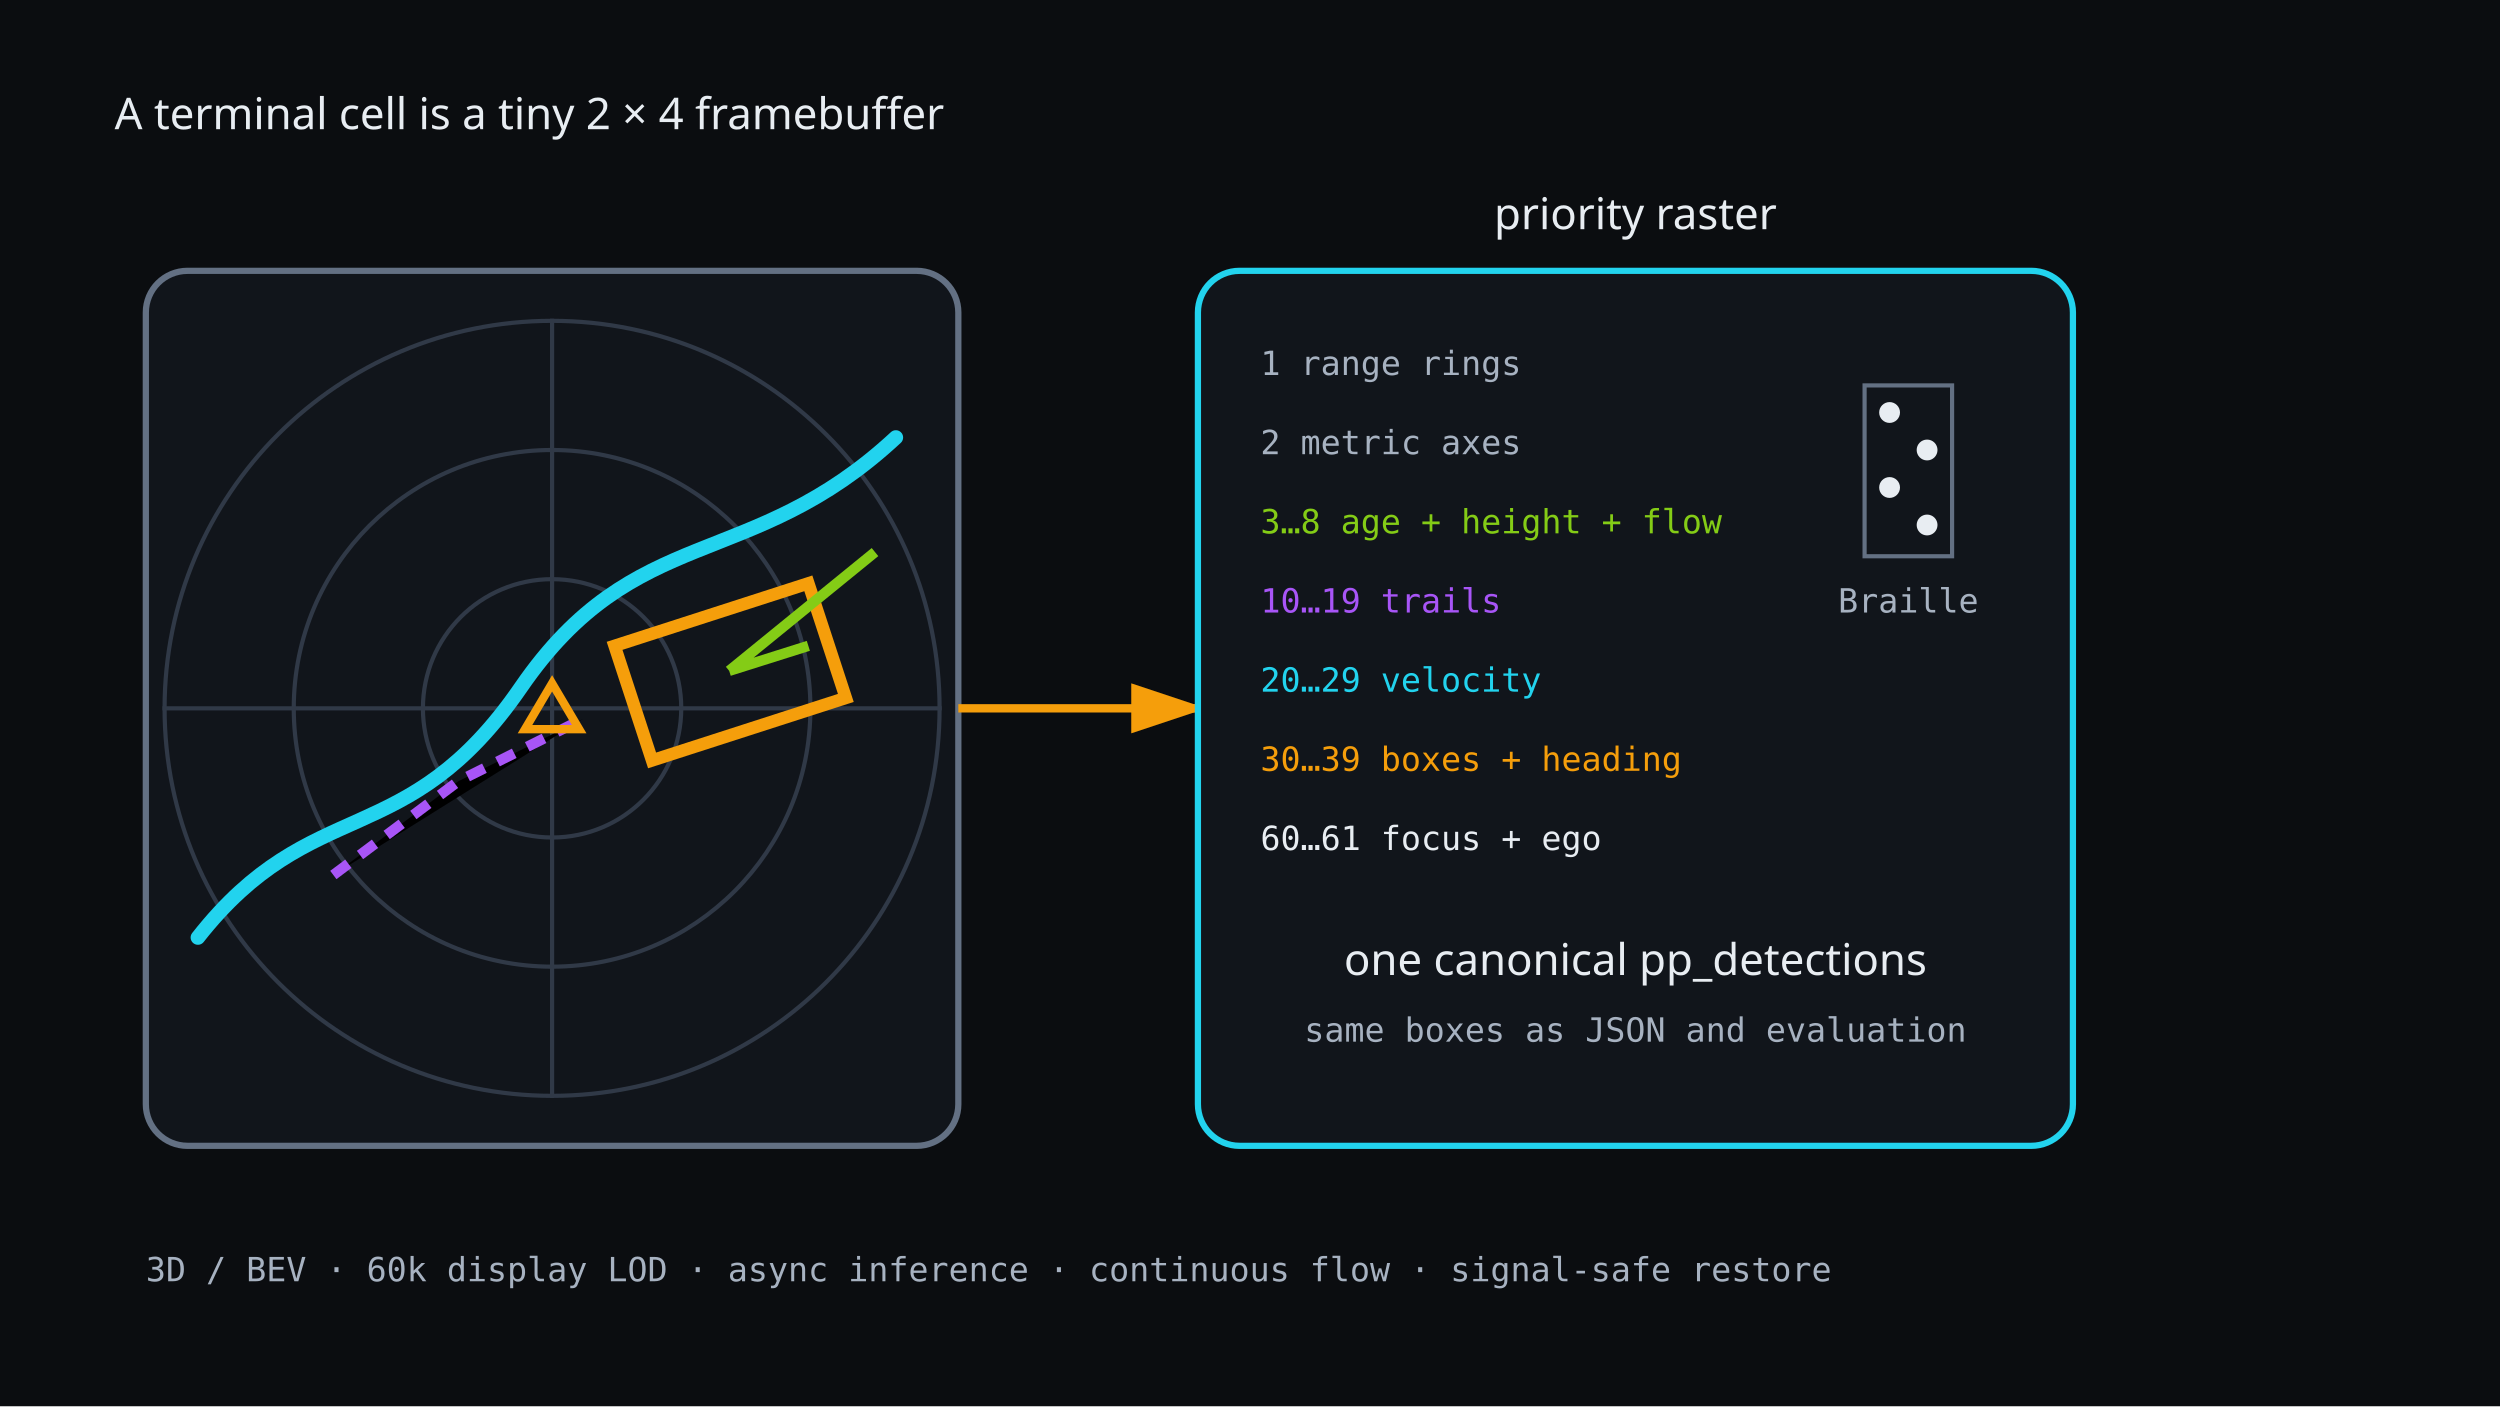
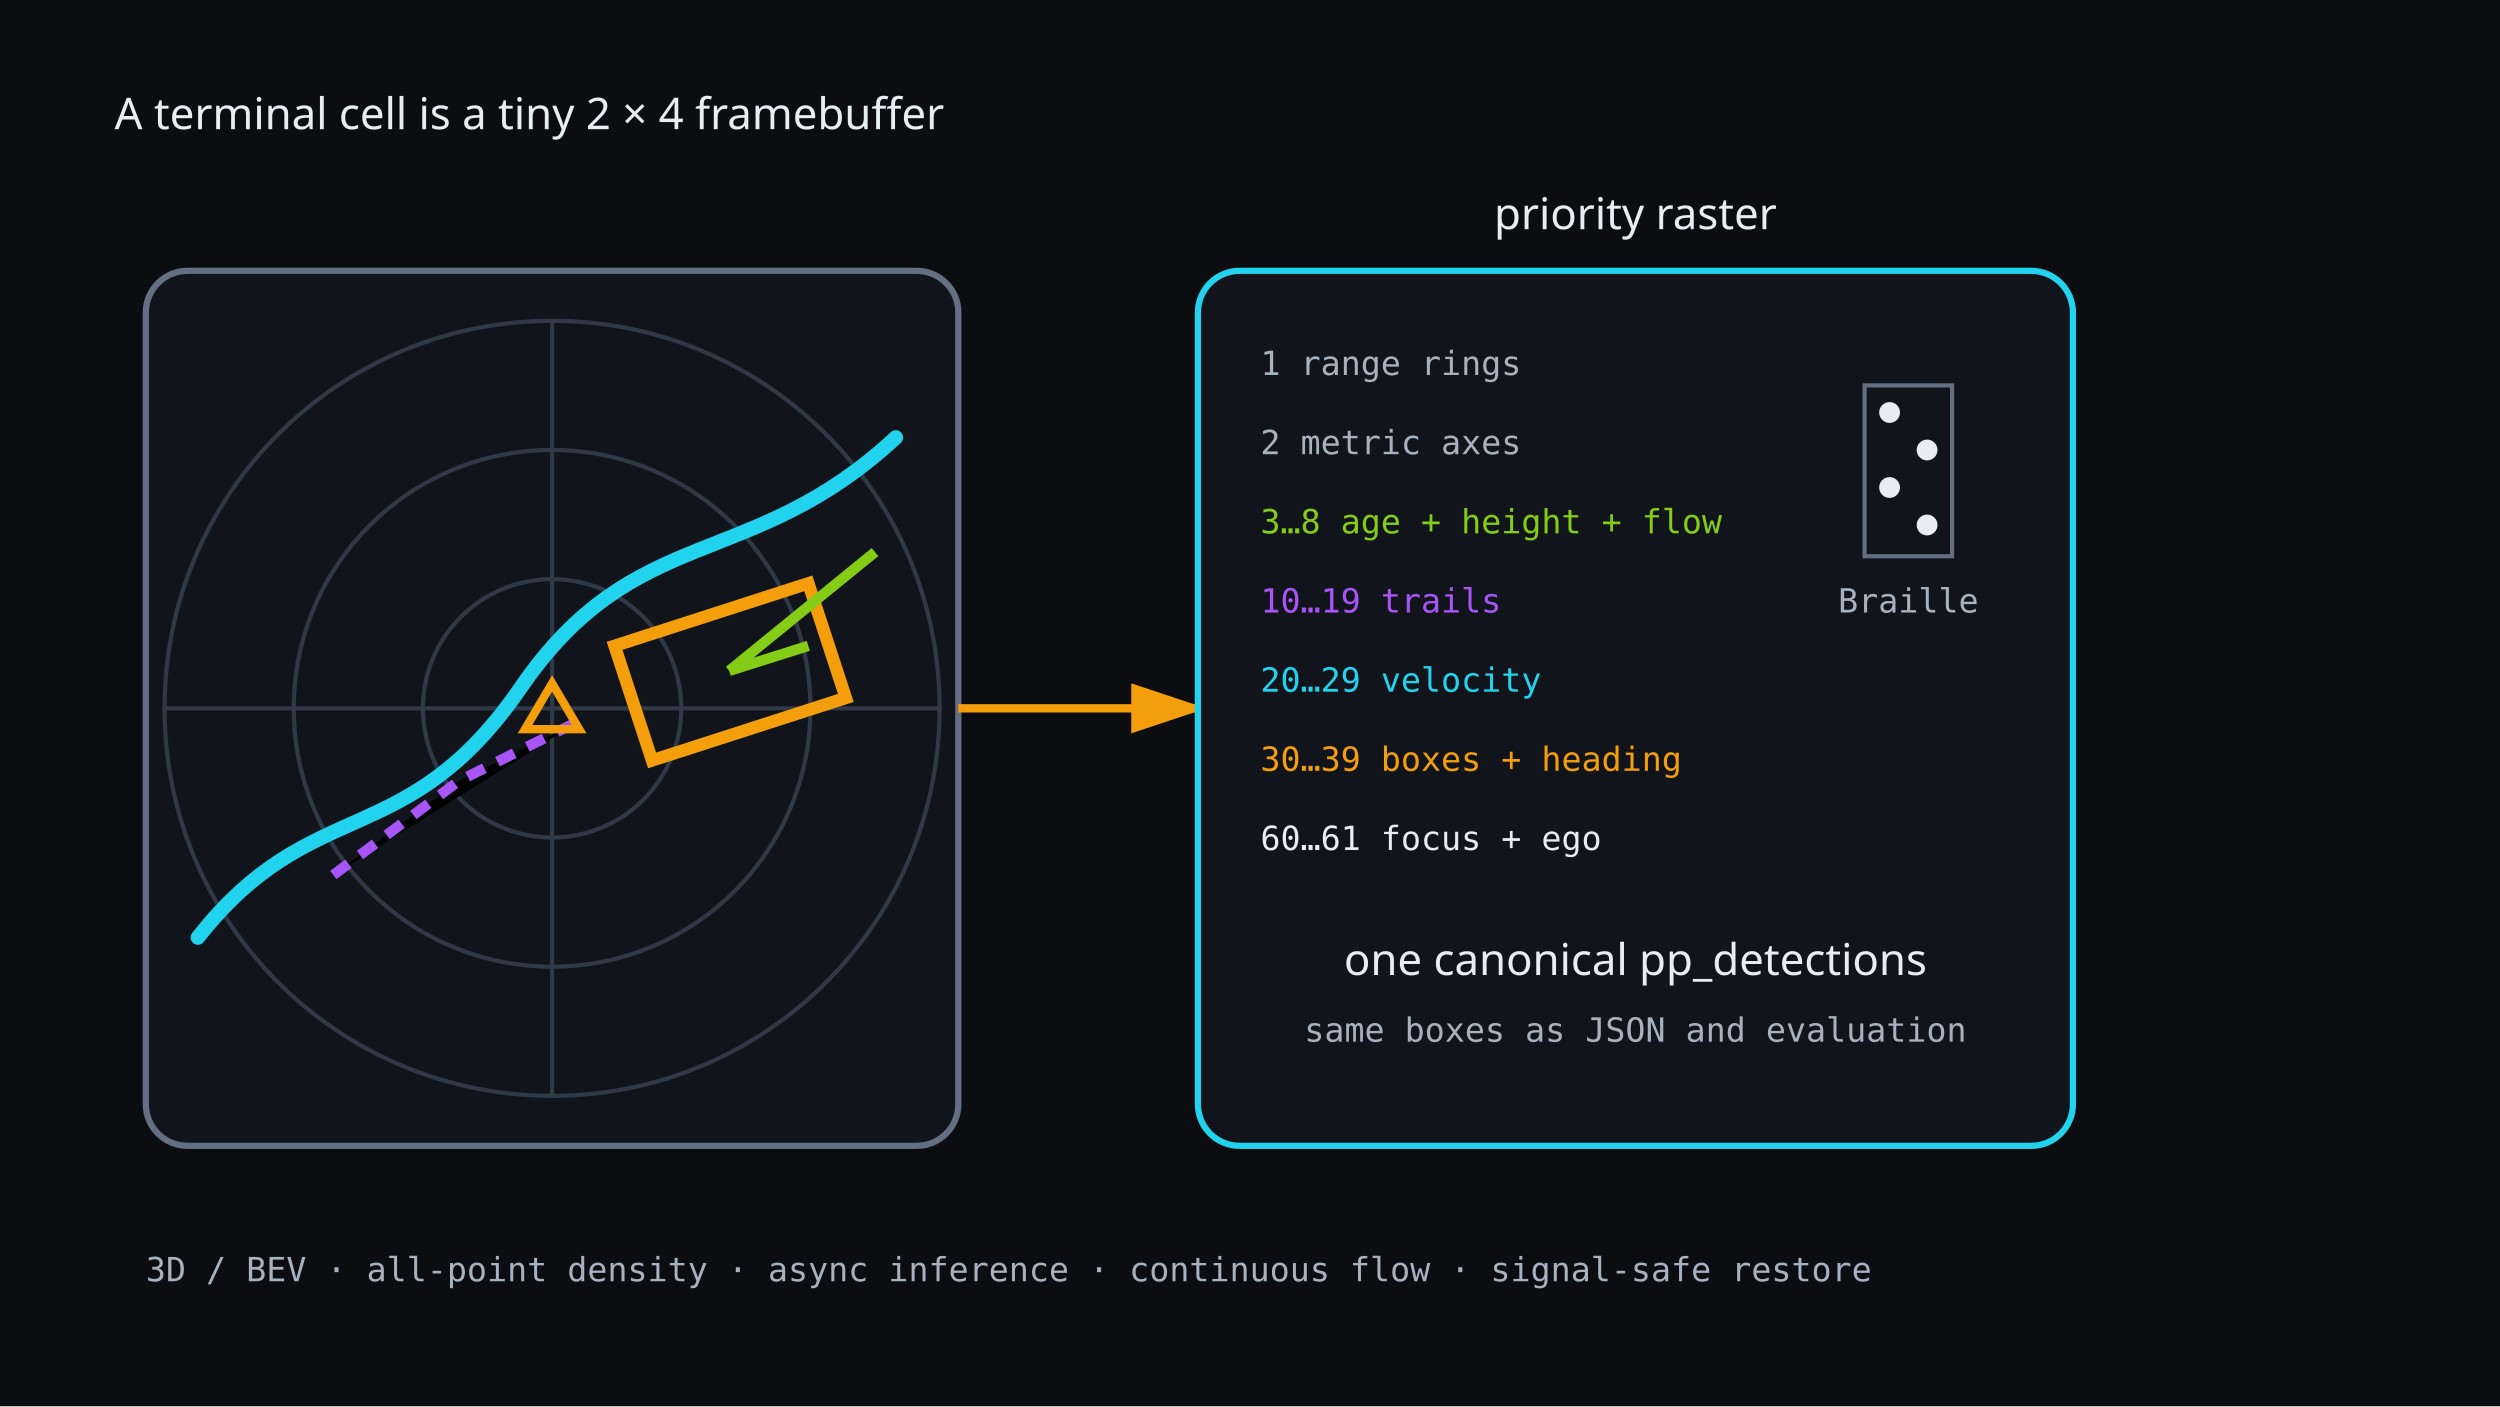
<svg xmlns="http://www.w3.org/2000/svg" viewBox="0 0 1200 675" role="img">
  <defs>
    <marker id="a" markerWidth="10" markerHeight="10" refX="8" refY="3" orient="auto">
      <path d="M0 0L9 3 0 6Z" fill="#f59e0b" />
    </marker>
    <style>.t{fill:#e8edf2;font:21px system-ui}.m{fill:#a7b2c1;font:16px ui-monospace,monospace}.a{stroke:#f59e0b;stroke-width:4;fill:none;marker-end:url(#a)}</style>
  </defs>
  <rect width="1200" height="675" fill="#0b0d10" />
  <text x="55" y="62" class="t" font-size="30">A terminal cell is a tiny 2 × 4 framebuffer</text>
  <g transform="translate(70 130)">
    <rect width="390" height="420" rx="20" fill="#11151b" stroke="#637083" stroke-width="3" />
    <g fill="none" stroke="#303947" stroke-width="2">
      <circle cx="195" cy="210" r="62" />
      <circle cx="195" cy="210" r="124" />
      <circle cx="195" cy="210" r="186" />
      <path d="M8 210H382M195 23V397" />
    </g>
    <path d="M25 320C80 250 125 280 180 200S290 145 360 80" stroke="#22d3ee" stroke-width="7" fill="none" stroke-linecap="round" />
    <path d="M90 290L150 245L210 215" stroke="#a855f7" stroke-width="5" stroke-dasharray="9 7" />
    <path d="M225 180L318 150L336 205L243 235Z" fill="none" stroke="#f59e0b" stroke-width="6" />
    <path d="M280 192L318 180M280 192L350 135" stroke="#84cc16" stroke-width="5" />
    <path d="M195 198L208 220L182 220Z" fill="none" stroke="#f59e0b" stroke-width="4" />
  </g>
  <path d="M460 340H575" class="a" />
  <g transform="translate(575 130)">
    <text x="210" y="-20" text-anchor="middle" class="t">priority raster</text>
    <rect width="420" height="420" rx="20" fill="#11151b" stroke="#22d3ee" stroke-width="3" />
    <g class="m">
      <text x="30" y="50">1       range rings</text>
      <text x="30" y="88">2       metric axes</text>
      <text x="30" y="126" fill="#84cc16">3…8     age + height + flow</text>
      <text x="30" y="164" fill="#a855f7">10…19   trails</text>
      <text x="30" y="202" fill="#22d3ee">20…29   velocity</text>
      <text x="30" y="240" fill="#f59e0b">30…39   boxes + heading</text>
      <text x="30" y="278" fill="#e8edf2">60…61   focus + ego</text>
    </g>
    <rect x="320" y="55" width="42" height="82" fill="none" stroke="#637083" stroke-width="2" />
    <g fill="#e8edf2">
      <circle cx="332" cy="68" r="5" />
      <circle cx="350" cy="86" r="5" />
      <circle cx="332" cy="104" r="5" />
      <circle cx="350" cy="122" r="5" />
    </g>
    <text x="341" y="164" text-anchor="middle" class="m">Braille</text>
    <text x="210" y="338" text-anchor="middle" class="t">one canonical pp_detections</text>
    <text x="210" y="370" text-anchor="middle" class="m">same boxes as JSON and evaluation</text>
  </g>
-   <text x="70" y="615" class="m">3D / BEV · 60k display LOD · async inference · continuous flow · signal-safe restore</text>
+   <text x="70" y="615" class="m">3D / BEV · all-point density · async inference · continuous flow · signal-safe restore</text>
</svg>
